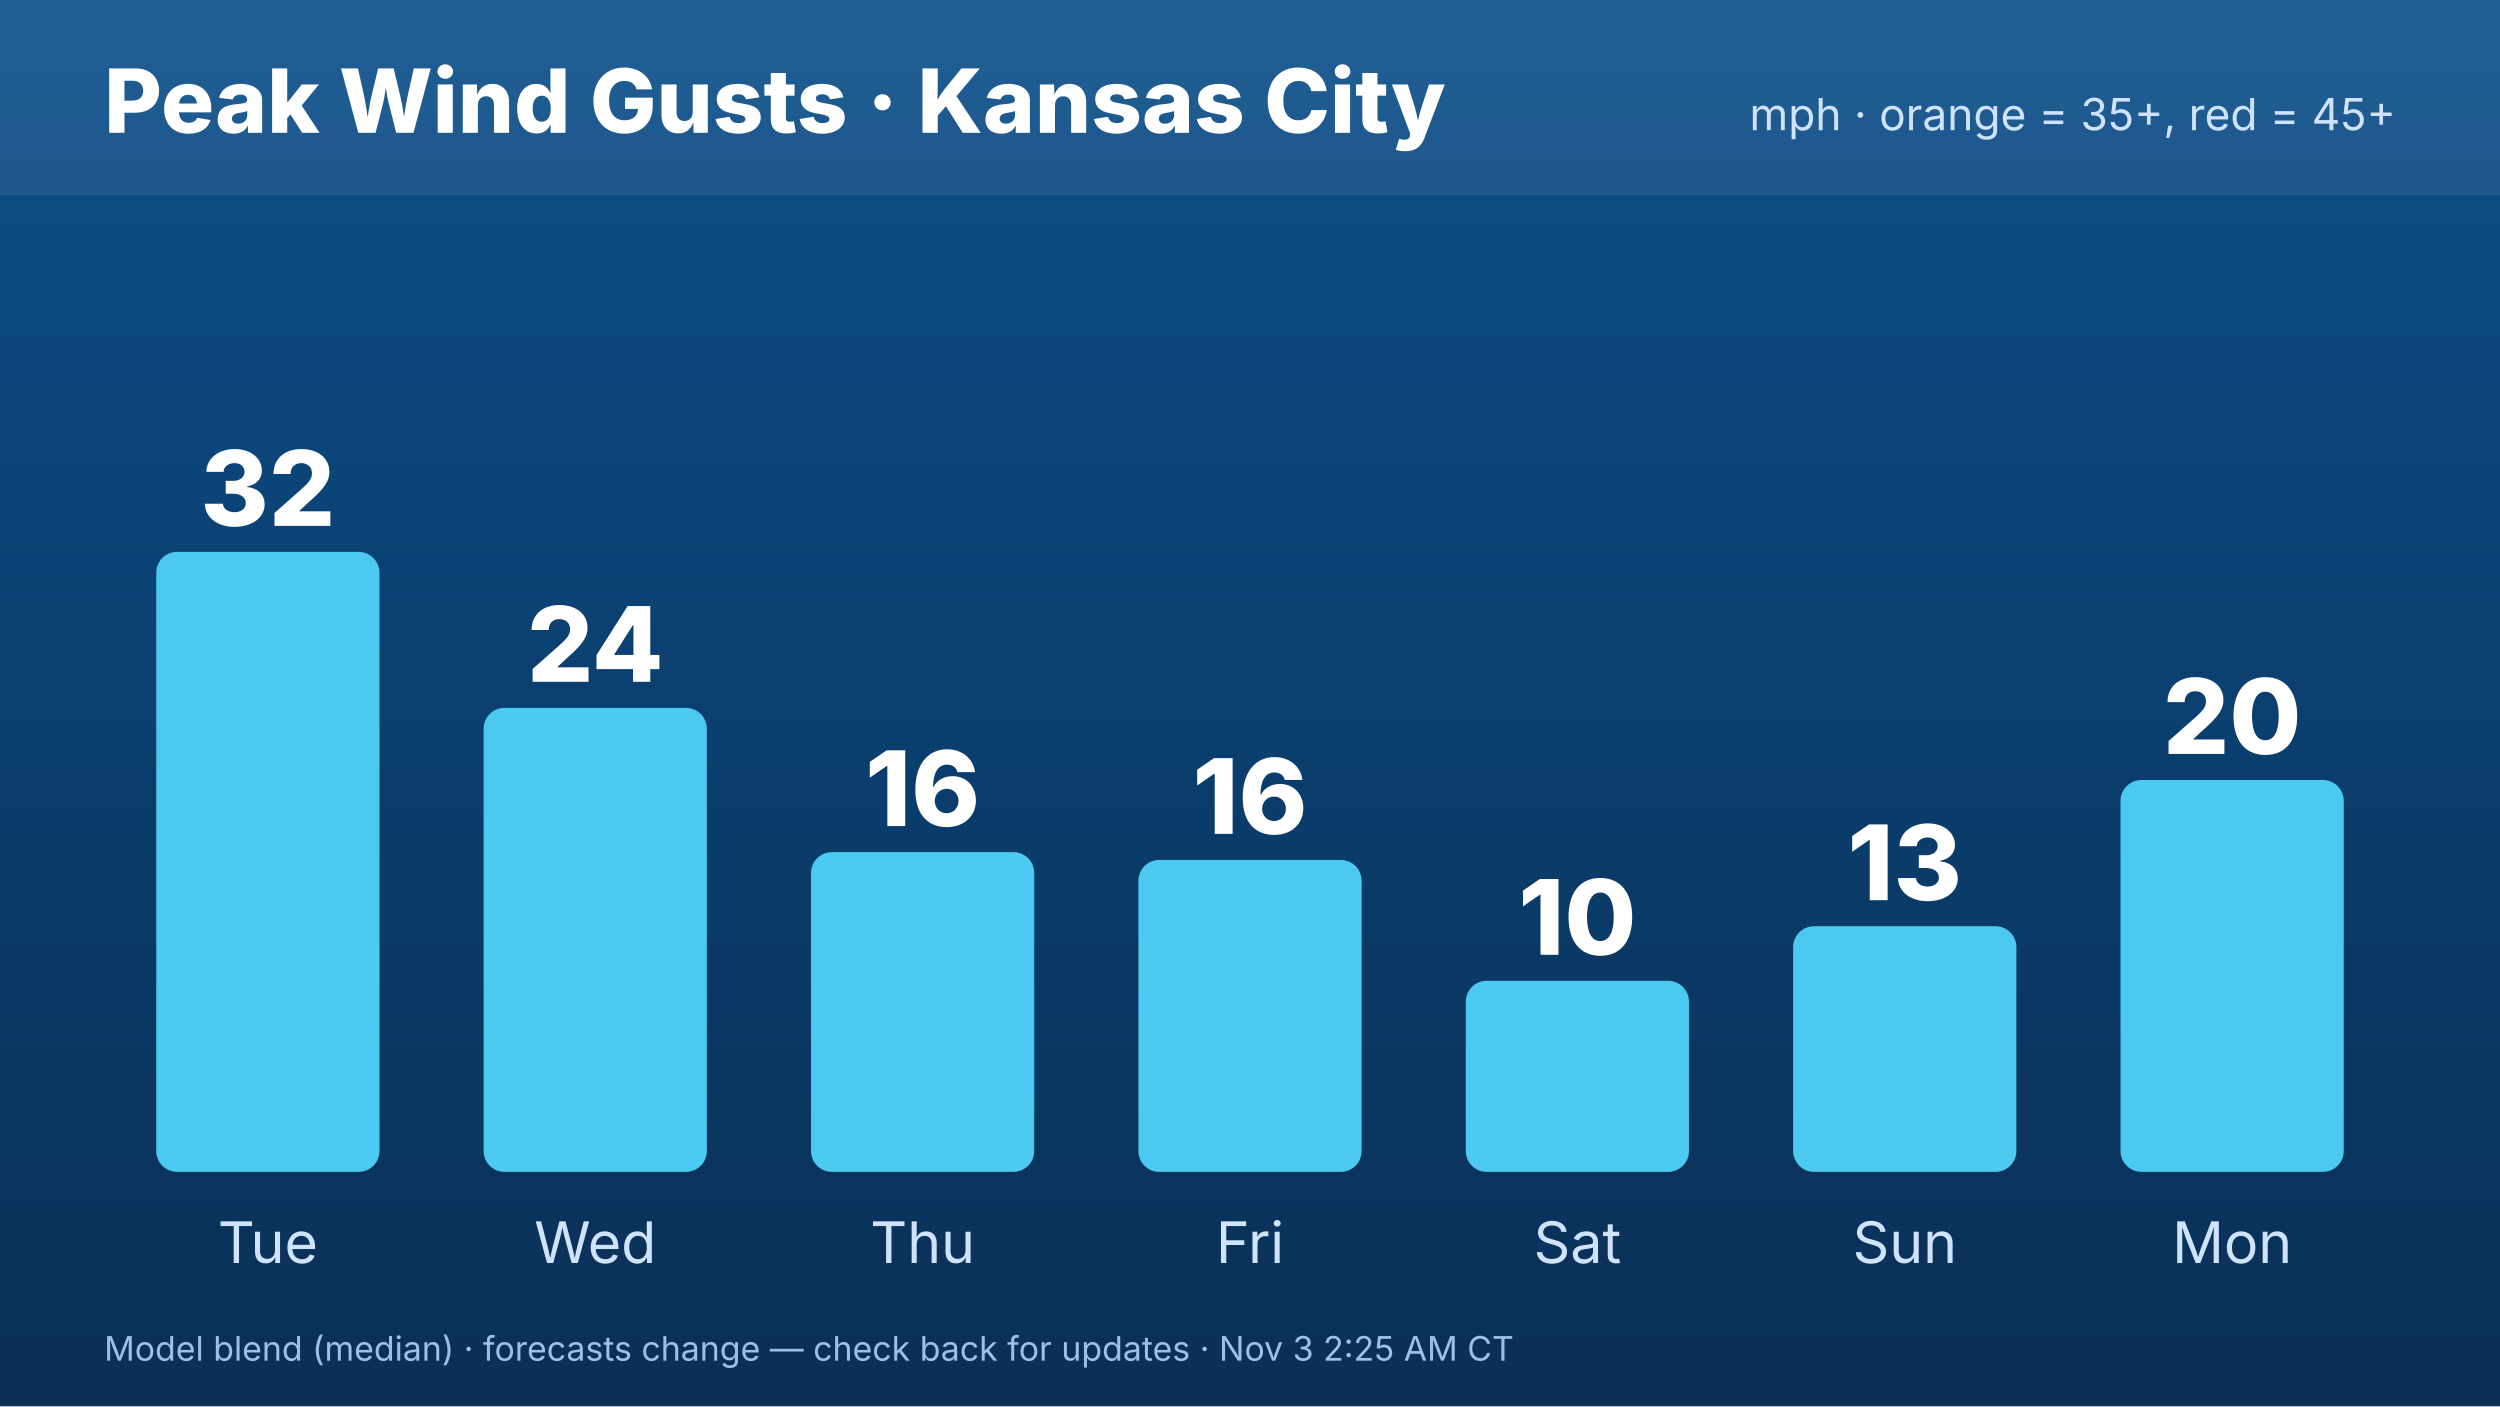
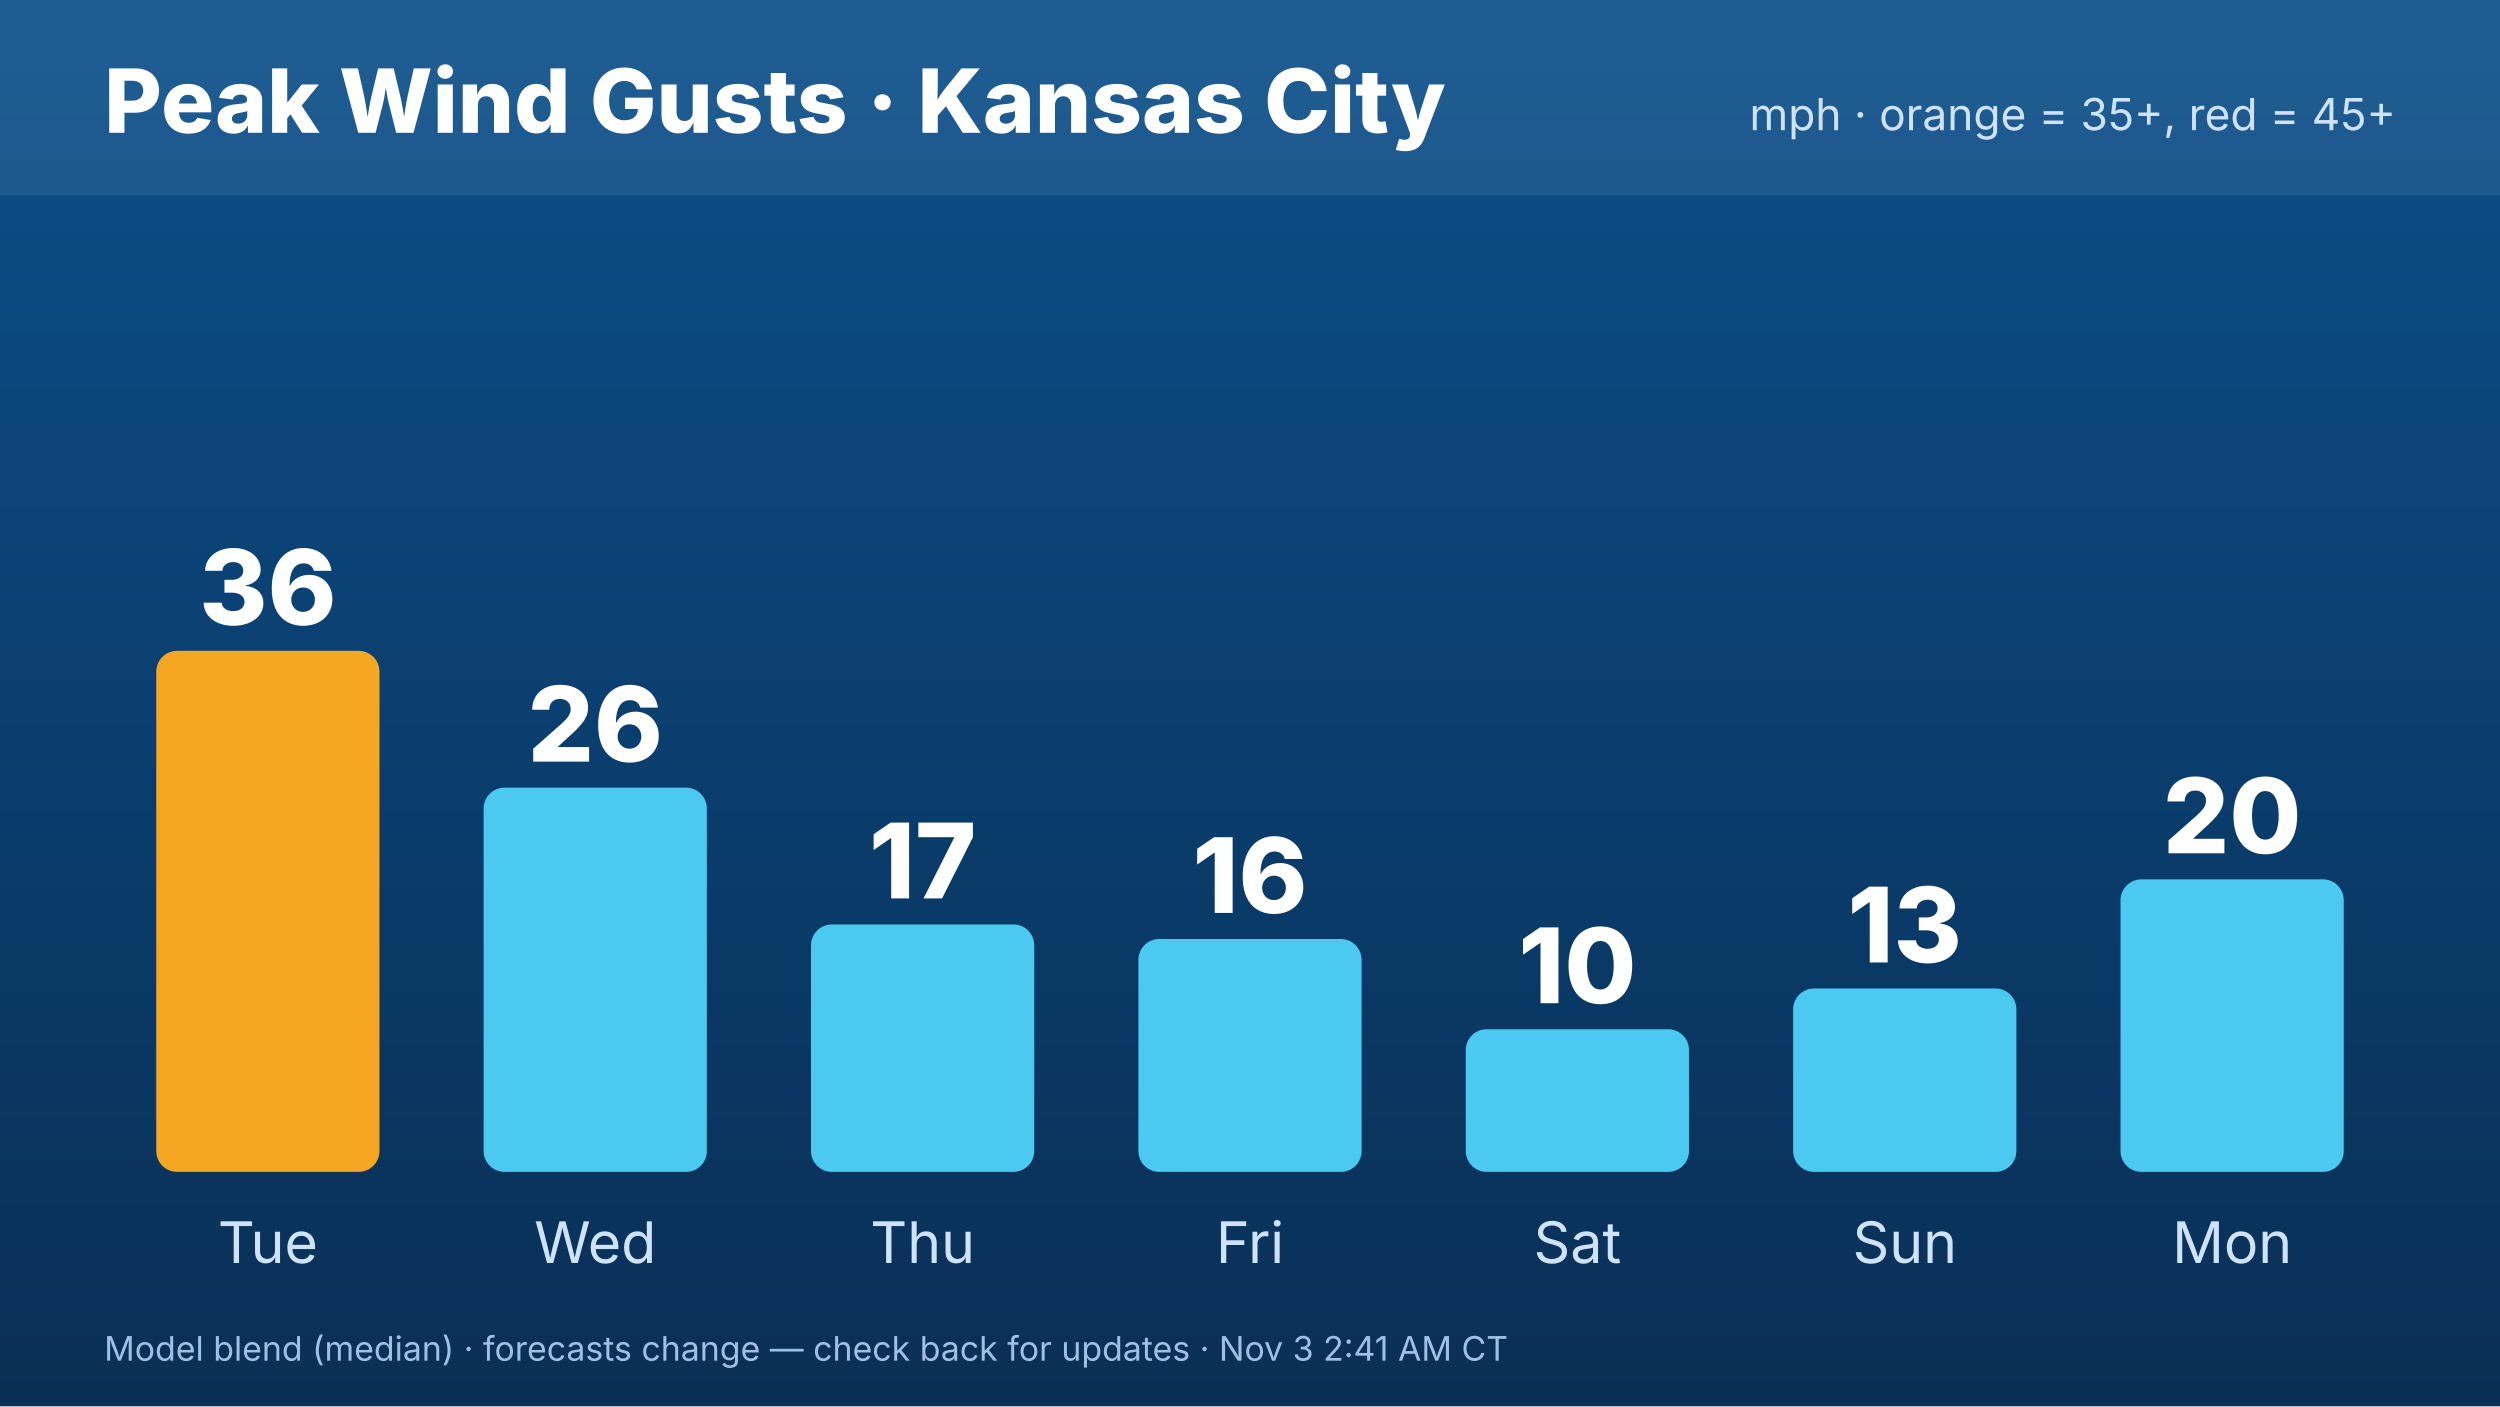
<svg xmlns="http://www.w3.org/2000/svg" width="1920" height="1080" viewBox="0 0 1920 1080" font-family="Inter,Helvetica,Arial,sans-serif">
  <defs>
    <linearGradient id="bg" x1="0" y1="0" x2="0" y2="1">
      <stop offset="0" stop-color="#0b4f8a" />
      <stop offset="1" stop-color="#0a2f55" />
    </linearGradient>
  </defs>
  <rect width="1920" height="1080" fill="url(#bg)" />
  <rect x="0" y="0" width="1920" height="150" fill="#ffffff" opacity=".08" />
  <text x="80" y="102" font-size="68" font-weight="800" fill="#fff">Peak Wind Gusts · Kansas City</text>
  <text x="1840" y="100" font-size="34" fill="#cfe3ff" text-anchor="end">mph · orange = 35+, red = 45+</text>
-   <rect x="120.0" y="423.85" width="171.429" height="476.15" rx="16" fill="#4cc9f0" />
-   <text x="205.714" y="403.85" font-size="80" font-weight="800" fill="#fff" text-anchor="middle">32</text>
+   <rect x="120.0" y="499.84" width="171.429" height="400.16" rx="16" fill="#f5a623" />
+   <text x="205.714" y="479.84" font-size="80" font-weight="800" fill="#fff" text-anchor="middle">36</text>
  <text x="205.714" y="970" font-size="44" fill="#cfe3ff" text-anchor="middle">Tue</text>
-   <rect x="371.429" y="543.636" width="171.429" height="356.364" rx="16" fill="#4cc9f0" />
-   <text x="457.143" y="523.636" font-size="80" font-weight="800" fill="#fff" text-anchor="middle">24</text>
+   <rect x="371.429" y="604.91" width="171.429" height="295.09" rx="16" fill="#4cc9f0" />
+   <text x="457.143" y="584.91" font-size="80" font-weight="800" fill="#fff" text-anchor="middle">26</text>
  <text x="457.143" y="970" font-size="44" fill="#cfe3ff" text-anchor="middle">Wed</text>
-   <rect x="622.857" y="654.439" width="171.429" height="245.561" rx="16" fill="#4cc9f0" />
-   <text x="708.571" y="634.439" font-size="80" font-weight="800" fill="#fff" text-anchor="middle">16</text>
+   <rect x="622.857" y="709.98" width="171.429" height="190.02" rx="16" fill="#4cc9f0" />
+   <text x="708.571" y="689.98" font-size="80" font-weight="800" fill="#fff" text-anchor="middle">17</text>
  <text x="708.571" y="970" font-size="44" fill="#cfe3ff" text-anchor="middle">Thu</text>
-   <rect x="874.286" y="660.428" width="171.429" height="239.572" rx="16" fill="#4cc9f0" />
-   <text x="960" y="640.428" font-size="80" font-weight="800" fill="#fff" text-anchor="middle">16</text>
+   <rect x="874.286" y="721.158" width="171.429" height="178.842" rx="16" fill="#4cc9f0" />
+   <text x="960" y="701.158" font-size="80" font-weight="800" fill="#fff" text-anchor="middle">16</text>
  <text x="960" y="970" font-size="44" fill="#cfe3ff" text-anchor="middle">Fri</text>
-   <rect x="1125.714" y="753.262" width="171.429" height="146.738" rx="16" fill="#4cc9f0" />
-   <text x="1211.429" y="733.262" font-size="80" font-weight="800" fill="#fff" text-anchor="middle">10</text>
+   <rect x="1125.714" y="790.459" width="171.429" height="109.541" rx="16" fill="#4cc9f0" />
+   <text x="1211.429" y="770.459" font-size="80" font-weight="800" fill="#fff" text-anchor="middle">10</text>
  <text x="1211.429" y="970" font-size="44" fill="#cfe3ff" text-anchor="middle">Sat</text>
-   <rect x="1377.143" y="711.337" width="171.429" height="188.663" rx="16" fill="#4cc9f0" />
-   <text x="1462.857" y="691.337" font-size="80" font-weight="800" fill="#fff" text-anchor="middle">13</text>
+   <rect x="1377.143" y="759.162" width="171.429" height="140.838" rx="16" fill="#4cc9f0" />
+   <text x="1462.857" y="739.162" font-size="80" font-weight="800" fill="#fff" text-anchor="middle">13</text>
  <text x="1462.857" y="970" font-size="44" fill="#cfe3ff" text-anchor="middle">Sun</text>
-   <rect x="1628.571" y="599.037" width="171.429" height="300.963" rx="16" fill="#4cc9f0" />
-   <text x="1714.286" y="579.037" font-size="80" font-weight="800" fill="#fff" text-anchor="middle">20</text>
+   <rect x="1628.571" y="675.329" width="171.429" height="224.671" rx="16" fill="#4cc9f0" />
+   <text x="1714.286" y="655.329" font-size="80" font-weight="800" fill="#fff" text-anchor="middle">20</text>
  <text x="1714.286" y="970" font-size="44" fill="#cfe3ff" text-anchor="middle">Mon</text>
-   <text x="80" y="1045" font-size="26" fill="#9fc0e6">Model blend (median) · forecasts change — check back for updates · Nov 3 2:25 AM CT</text>
+   <text x="80" y="1045" font-size="26" fill="#9fc0e6">Model blend (median) · forecasts change — check back for updates · Nov 3 2:41 AM CT</text>
</svg>
